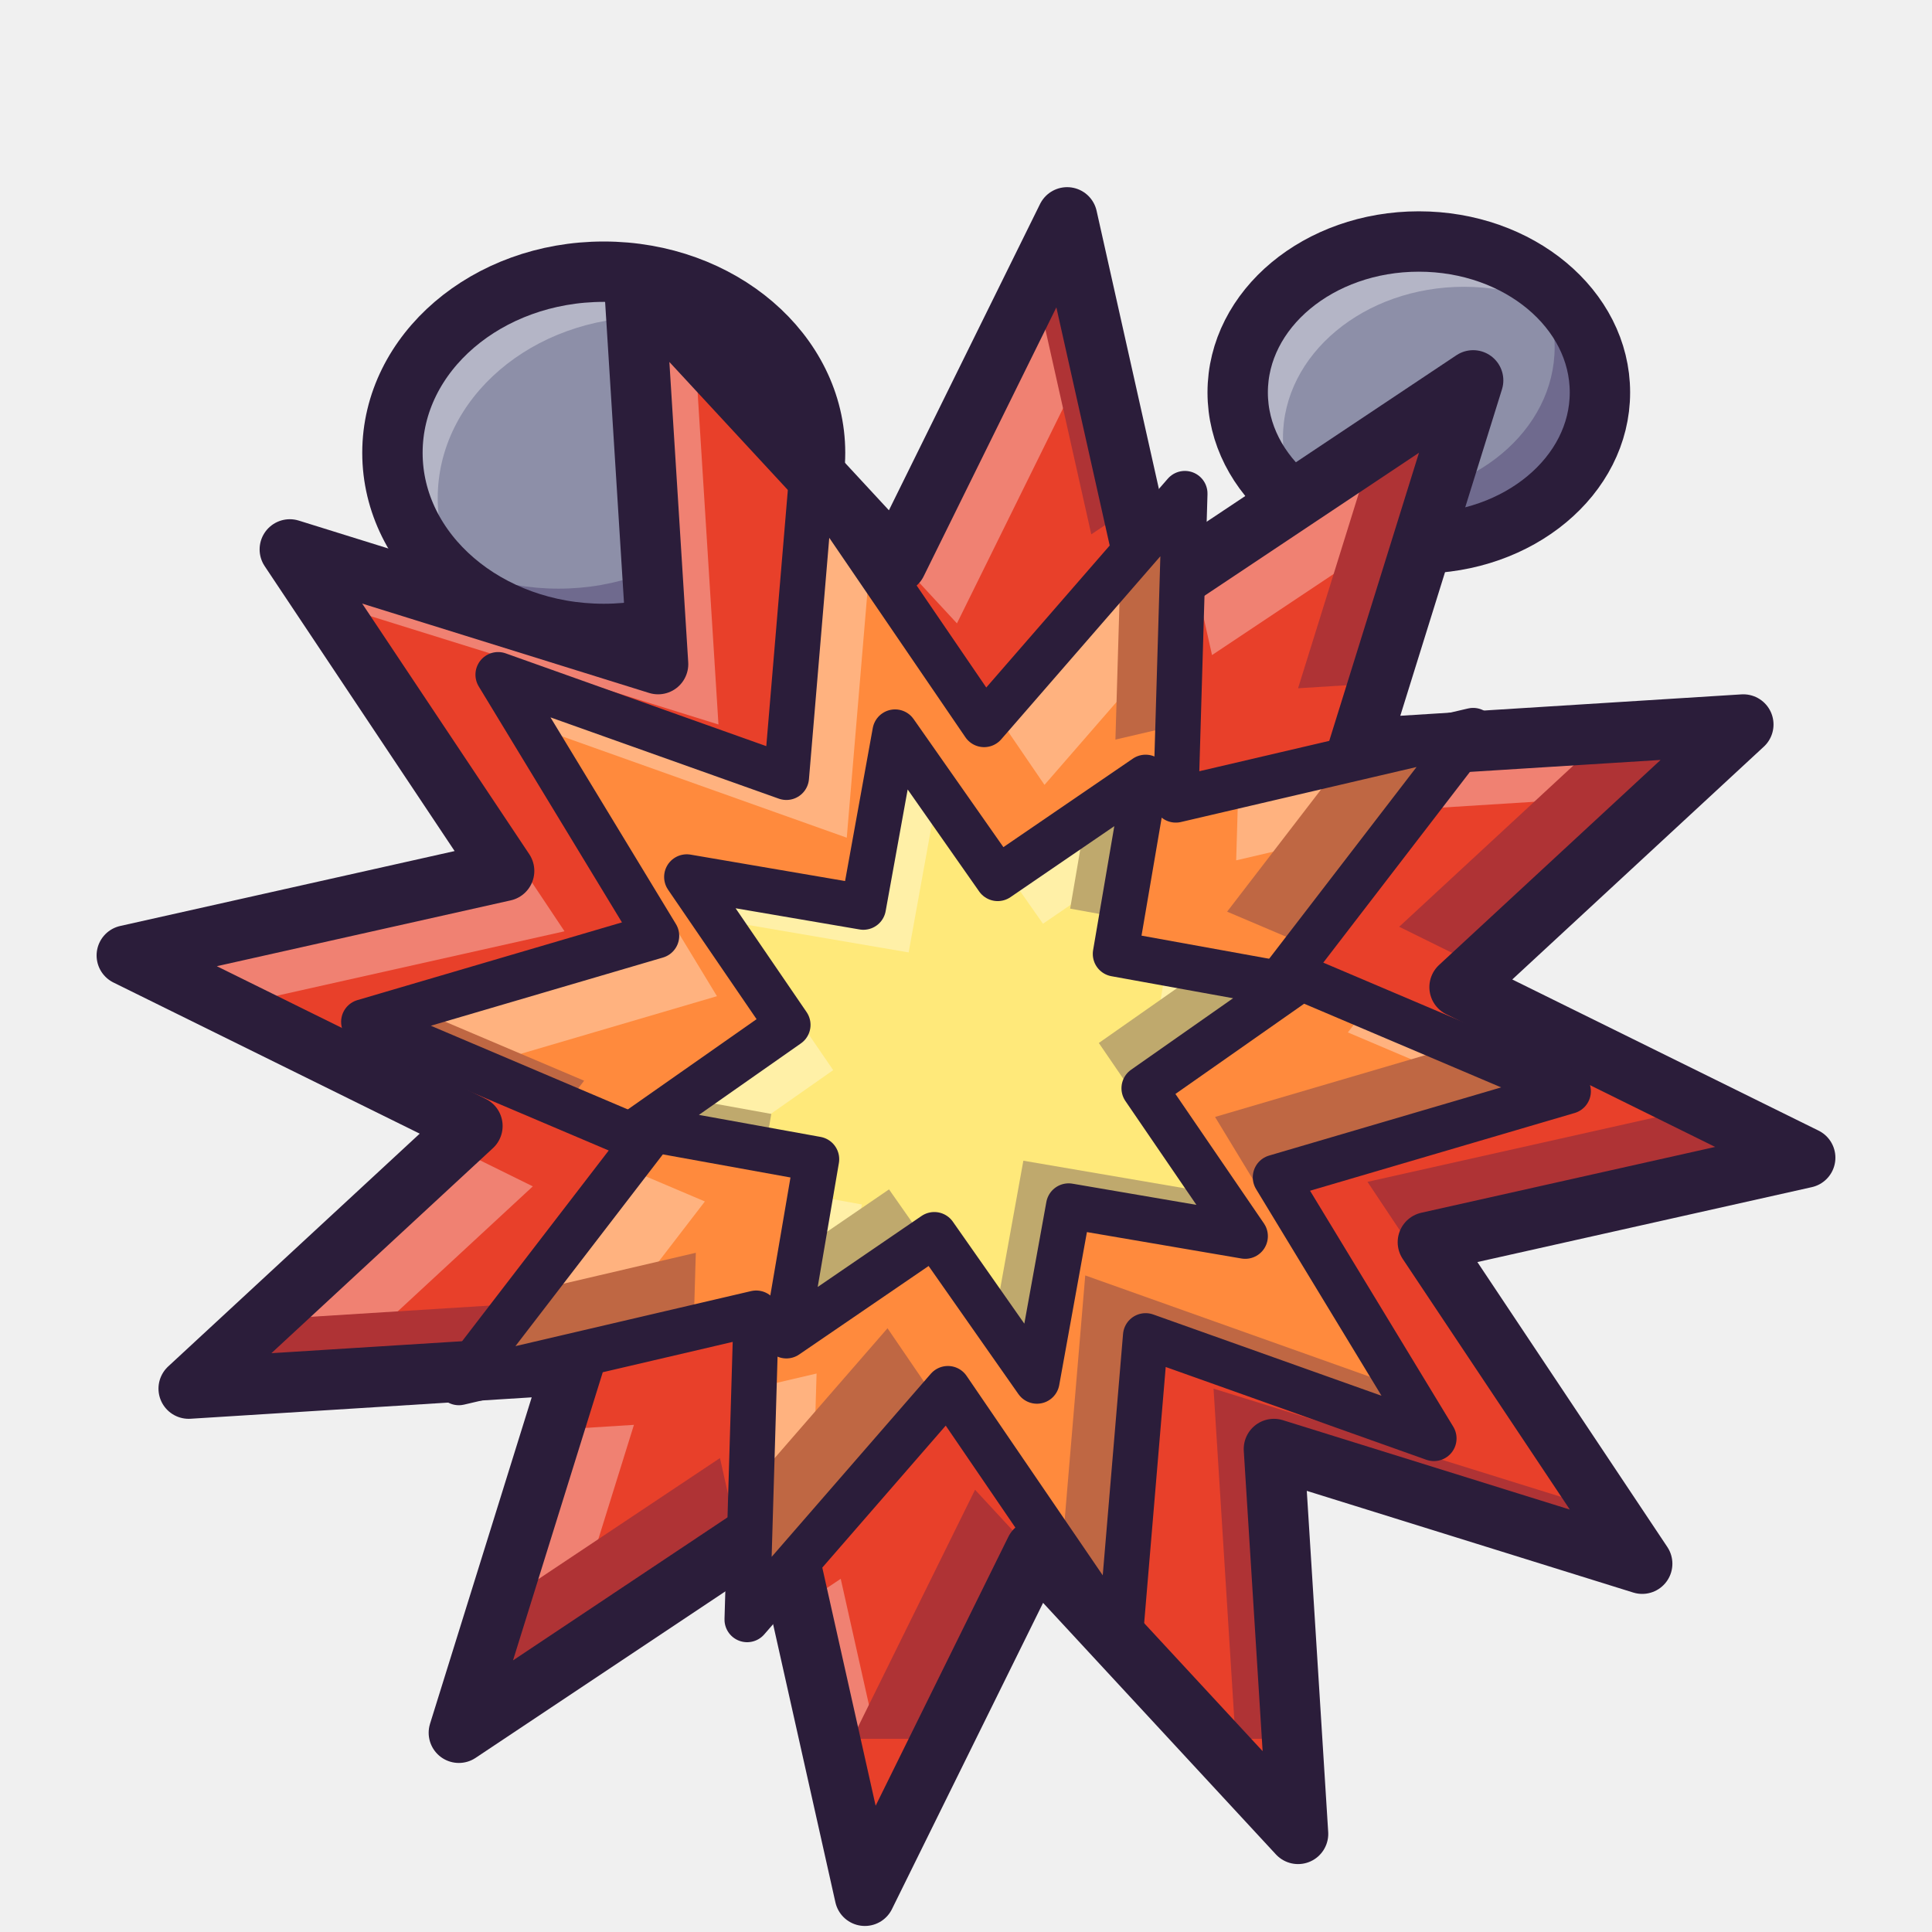
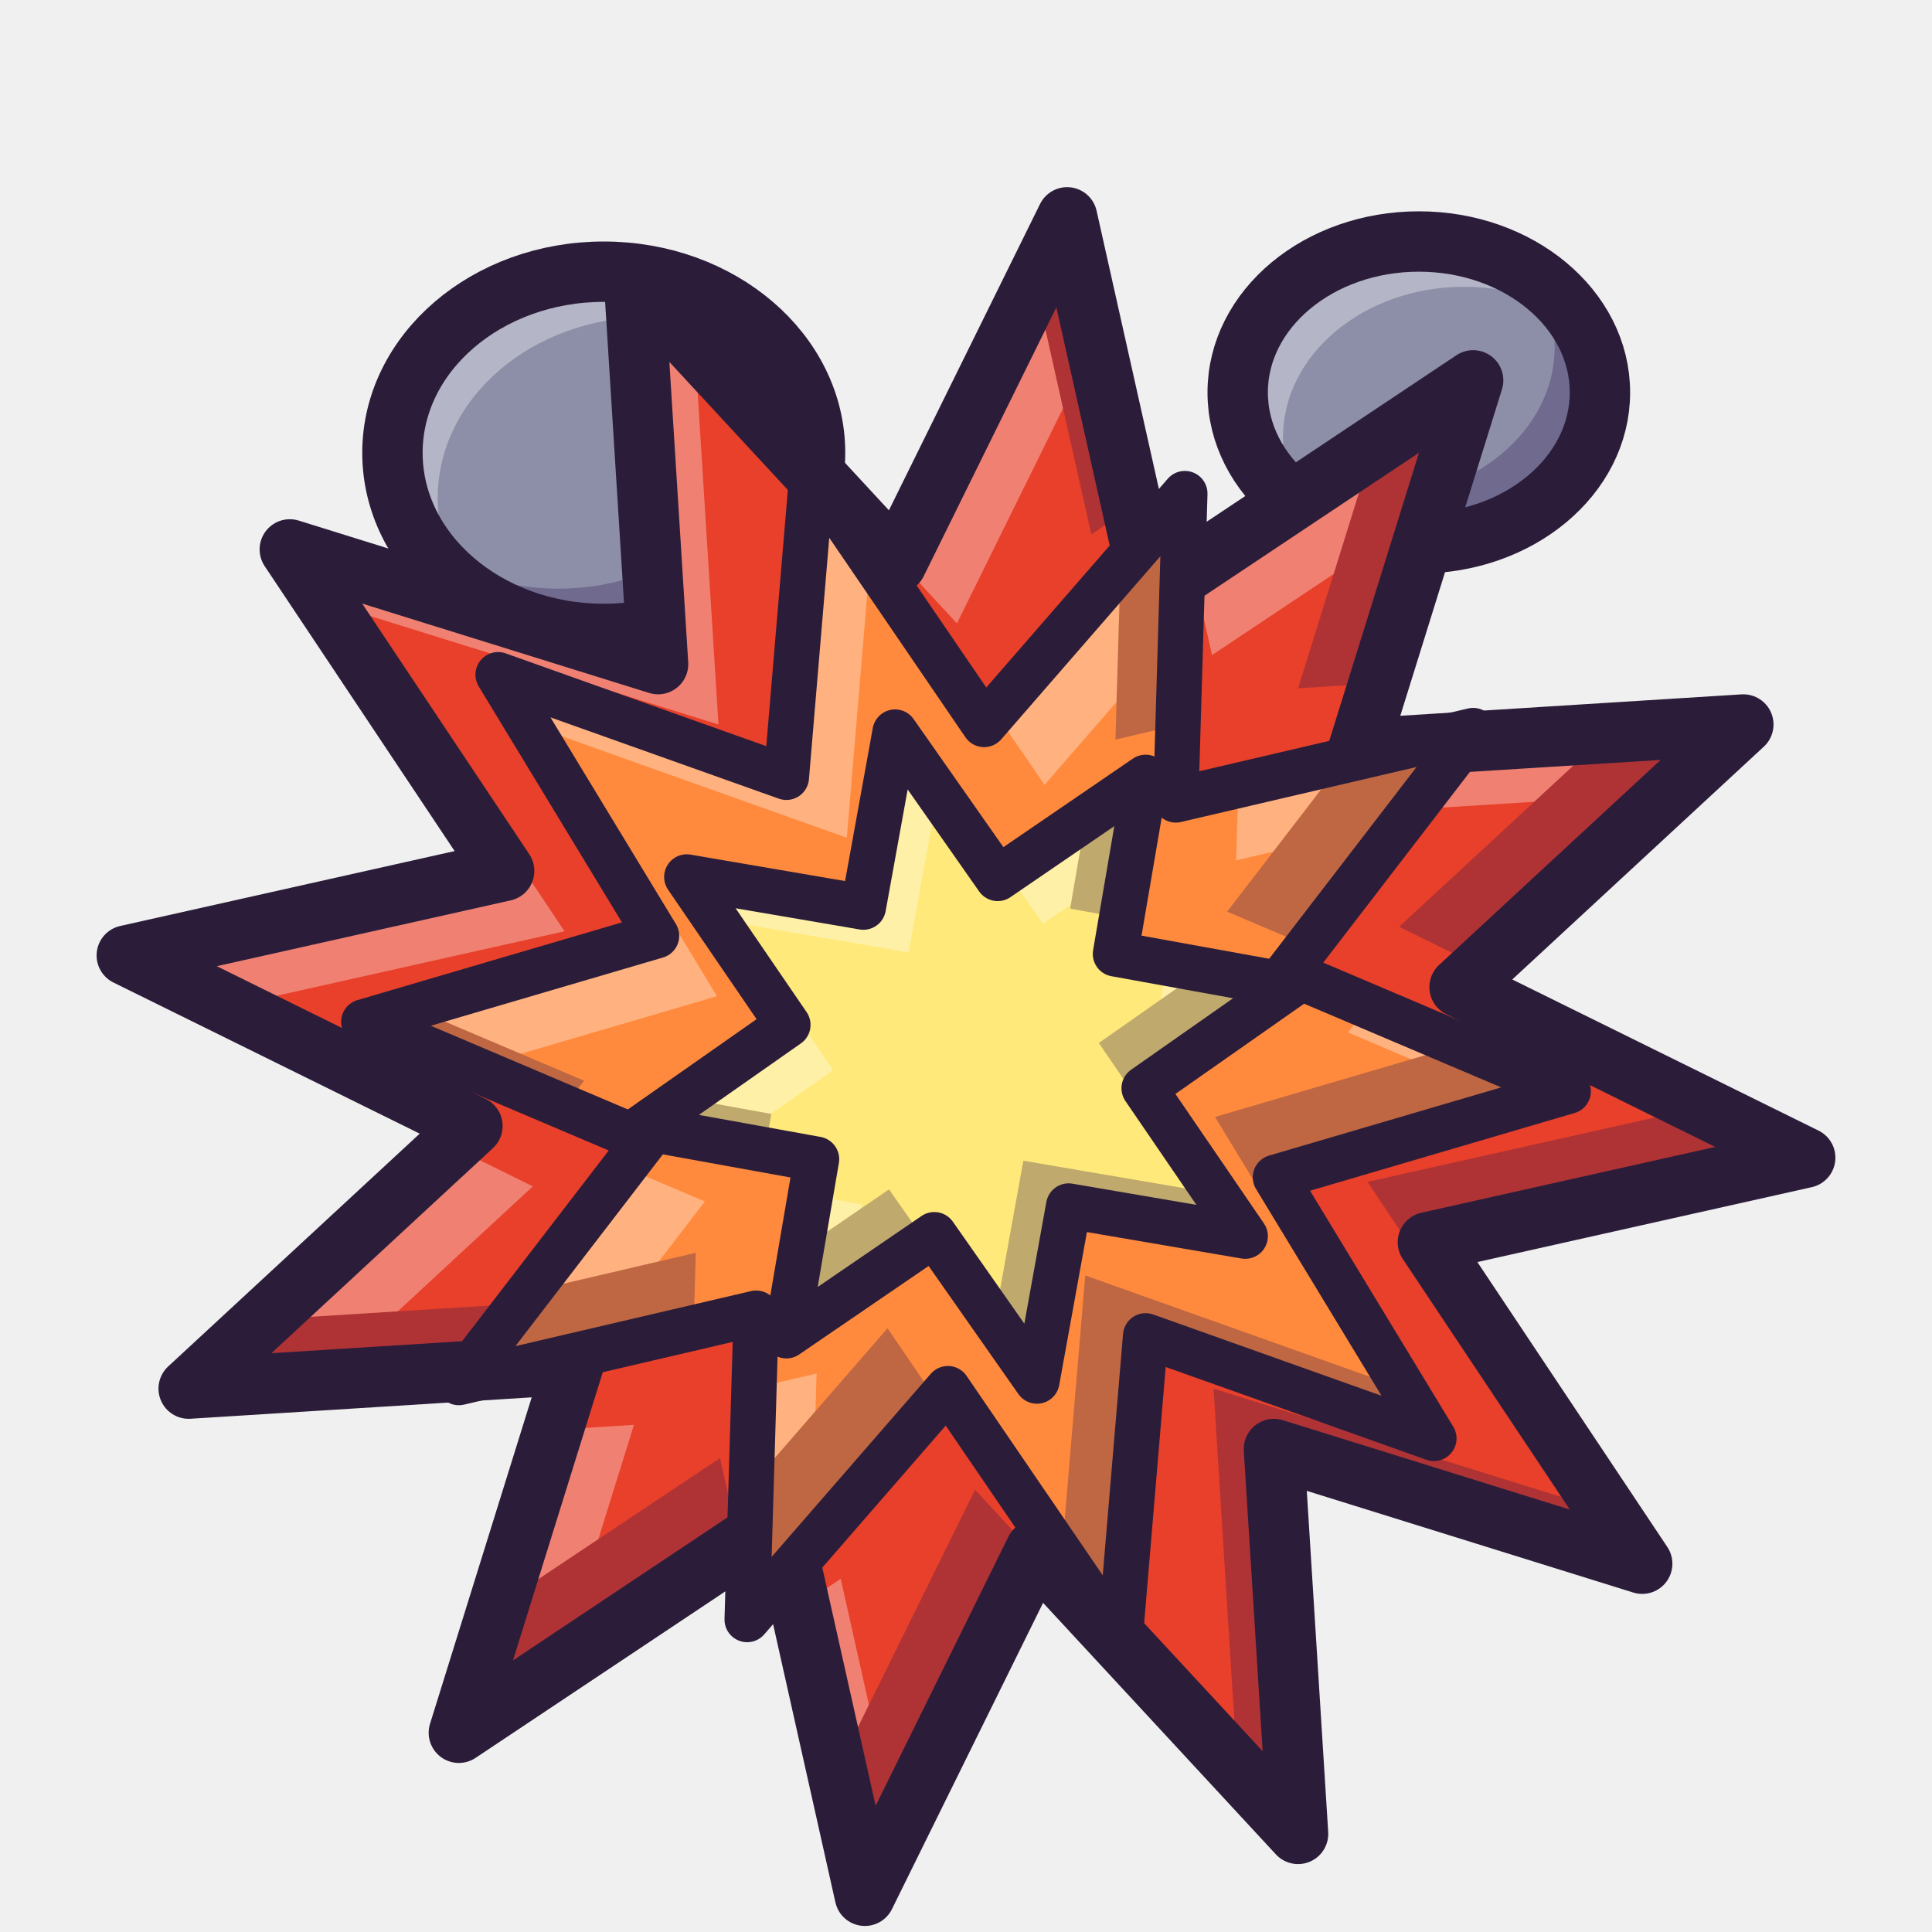
<svg xmlns="http://www.w3.org/2000/svg" width="128" height="128" viewBox="0 0 128 128">
  <defs>
    <path id="ex0" d="M26 30a14 12 0 1 0 28 0a14 12 0 1 0 -28 0z" />
-     <mask id="ex0h" maskUnits="userSpaceOnUse" width="128" height="128">
-       <rect width="128" height="128" fill="#fff" />
-       <use href="#ex0" transform="translate(3 3)" fill="#000" />
+     <mask id="ex0h">
+       <rect x="-9" y="-9" width="146" height="146" fill="#fff" />
+       <use href="#ex0" transform="translate(3 3)" />
    </mask>
-     <mask id="ex0s" maskUnits="userSpaceOnUse" width="128" height="128">
-       <rect width="128" height="128" fill="#fff" />
-       <use href="#ex0" transform="translate(-3 -3)" fill="#000" />
+     <mask id="ex0s">
+       <rect x="-9" y="-9" width="146" height="146" fill="#fff" />
+       <use href="#ex0" transform="translate(-3 -3)" />
    </mask>
    <path id="ex1" d="M82 26a12 10 0 1 0 24 0a12 10 0 1 0 -24 0z" />
-     <mask id="ex1h" maskUnits="userSpaceOnUse" width="128" height="128">
-       <rect width="128" height="128" fill="#fff" />
-       <use href="#ex1" transform="translate(3 3)" fill="#000" />
+     <mask id="ex1h">
+       <rect x="-9" y="-9" width="146" height="146" fill="#fff" />
+       <use href="#ex1" transform="translate(3 3)" />
    </mask>
-     <mask id="ex1s" maskUnits="userSpaceOnUse" width="128" height="128">
-       <rect width="128" height="128" fill="#fff" />
-       <use href="#ex1" transform="translate(-3 -3)" fill="#000" />
+     <mask id="ex1s">
+       <rect x="-9" y="-9" width="146" height="146" fill="#fff" />
+       <use href="#ex1" transform="translate(-3 -3)" />
    </mask>
    <path id="ex2" d="M70.7 14.4L76.3 39.4L97.6 25.2L90 49.6L115.5 48L96.7 65.4L119.6 76.7L94.6 82.3L108.8 103.6L84.4 96L86 121.5L68.6 102.7L57.3 125.6L51.7 100.6L30.4 114.8L38 90.4L12.5 92L31.3 74.6L8.4 63.3L33.4 57.7L19.2 36.4L43.6 44L42 18.5L59.4 37.3z" />
-     <mask id="ex2h" maskUnits="userSpaceOnUse" width="128" height="128">
-       <rect width="128" height="128" fill="#fff" />
-       <use href="#ex2" transform="translate(4 4)" fill="#000" />
+     <mask id="ex2h">
+       <rect x="-9" y="-9" width="146" height="146" fill="#fff" />
+       <use href="#ex2" transform="translate(4 4)" />
    </mask>
-     <mask id="ex2s" maskUnits="userSpaceOnUse" width="128" height="128">
-       <rect width="128" height="128" fill="#fff" />
-       <use href="#ex2" transform="translate(-4 -4)" fill="#000" />
+     <mask id="ex2s">
+       <rect x="-9" y="-9" width="146" height="146" fill="#fff" />
+       <use href="#ex2" transform="translate(-4 -4)" />
    </mask>
    <path id="ex3" d="M78.5 32.7L77.9 53L97.6 48.4L85.3 64.4L103.9 72.3L84.5 78L95 95.3L75.9 88.5L74.2 108.7L62.8 92L49.5 107.3L50.1 87L30.4 91.6L42.7 75.6L24.1 67.7L43.5 62L33 44.7L52.1 51.5L53.8 31.3L65.2 48z" />
-     <mask id="ex3h" maskUnits="userSpaceOnUse" width="128" height="128">
-       <rect width="128" height="128" fill="#fff" />
-       <use href="#ex3" transform="translate(4 4)" fill="#000" />
+     <mask id="ex3h">
+       <rect x="-9" y="-9" width="146" height="146" fill="#fff" />
+       <use href="#ex3" transform="translate(4 4)" />
    </mask>
-     <mask id="ex3s" maskUnits="userSpaceOnUse" width="128" height="128">
-       <rect width="128" height="128" fill="#fff" />
-       <use href="#ex3" transform="translate(-4 -4)" fill="#000" />
+     <mask id="ex3s">
+       <rect x="-9" y="-9" width="146" height="146" fill="#fff" />
+       <use href="#ex3" transform="translate(-4 -4)" />
    </mask>
    <path id="ex4" d="M75.9 51.5L73.9 63.2L85.5 65.3L75.8 72.1L82.5 81.9L70.8 79.9L68.7 91.5L61.9 81.8L52.1 88.5L54.1 76.8L42.5 74.7L52.2 67.9L45.5 58.1L57.2 60.1L59.3 48.5L66.1 58.2z" />
-     <mask id="ex4h" maskUnits="userSpaceOnUse" width="128" height="128">
-       <rect width="128" height="128" fill="#fff" />
-       <use href="#ex4" transform="translate(3 3)" fill="#000" />
+     <mask id="ex4h">
+       <rect x="-9" y="-9" width="146" height="146" fill="#fff" />
+       <use href="#ex4" transform="translate(3 3)" />
    </mask>
-     <mask id="ex4s" maskUnits="userSpaceOnUse" width="128" height="128">
-       <rect width="128" height="128" fill="#fff" />
-       <use href="#ex4" transform="translate(-3 -3)" fill="#000" />
+     <mask id="ex4s">
+       <rect x="-9" y="-9" width="146" height="146" fill="#fff" />
+       <use href="#ex4" transform="translate(-3 -3)" />
    </mask>
  </defs>
  <g stroke-linejoin="round" stroke-linecap="round">
    <use href="#ex0" fill="#8d8fa8" />
    <use href="#ex0" fill="#b4b5c6" mask="url(#ex0h)" />
    <use href="#ex0" fill="#6f6a8e" mask="url(#ex0s)" />
    <use href="#ex0" fill="none" stroke="#2b1d3a" stroke-width="4" />
    <use href="#ex1" fill="#8d8fa8" />
    <use href="#ex1" fill="#b4b5c6" mask="url(#ex1h)" />
    <use href="#ex1" fill="#6f6a8e" mask="url(#ex1s)" />
    <use href="#ex1" fill="none" stroke="#2b1d3a" stroke-width="4" />
    <use href="#ex2" fill="#e8402a" />
    <use href="#ex2" fill="#f08172" mask="url(#ex2h)" />
    <use href="#ex2" fill="#af3335" mask="url(#ex2s)" />
    <use href="#ex2" fill="none" stroke="#2b1d3a" stroke-width="4" />
    <use href="#ex3" fill="#ff8a3d" />
    <use href="#ex3" fill="#ffb27f" mask="url(#ex3h)" />
    <use href="#ex3" fill="#bf6743" mask="url(#ex3s)" />
    <use href="#ex3" fill="none" stroke="#2b1d3a" stroke-width="3" />
    <use href="#ex4" fill="#ffe97a" />
    <use href="#ex4" fill="#fff0a7" mask="url(#ex4h)" />
    <use href="#ex4" fill="#bfa96d" mask="url(#ex4s)" />
    <use href="#ex4" fill="none" stroke="#2b1d3a" stroke-width="3" />
  </g>
</svg>
